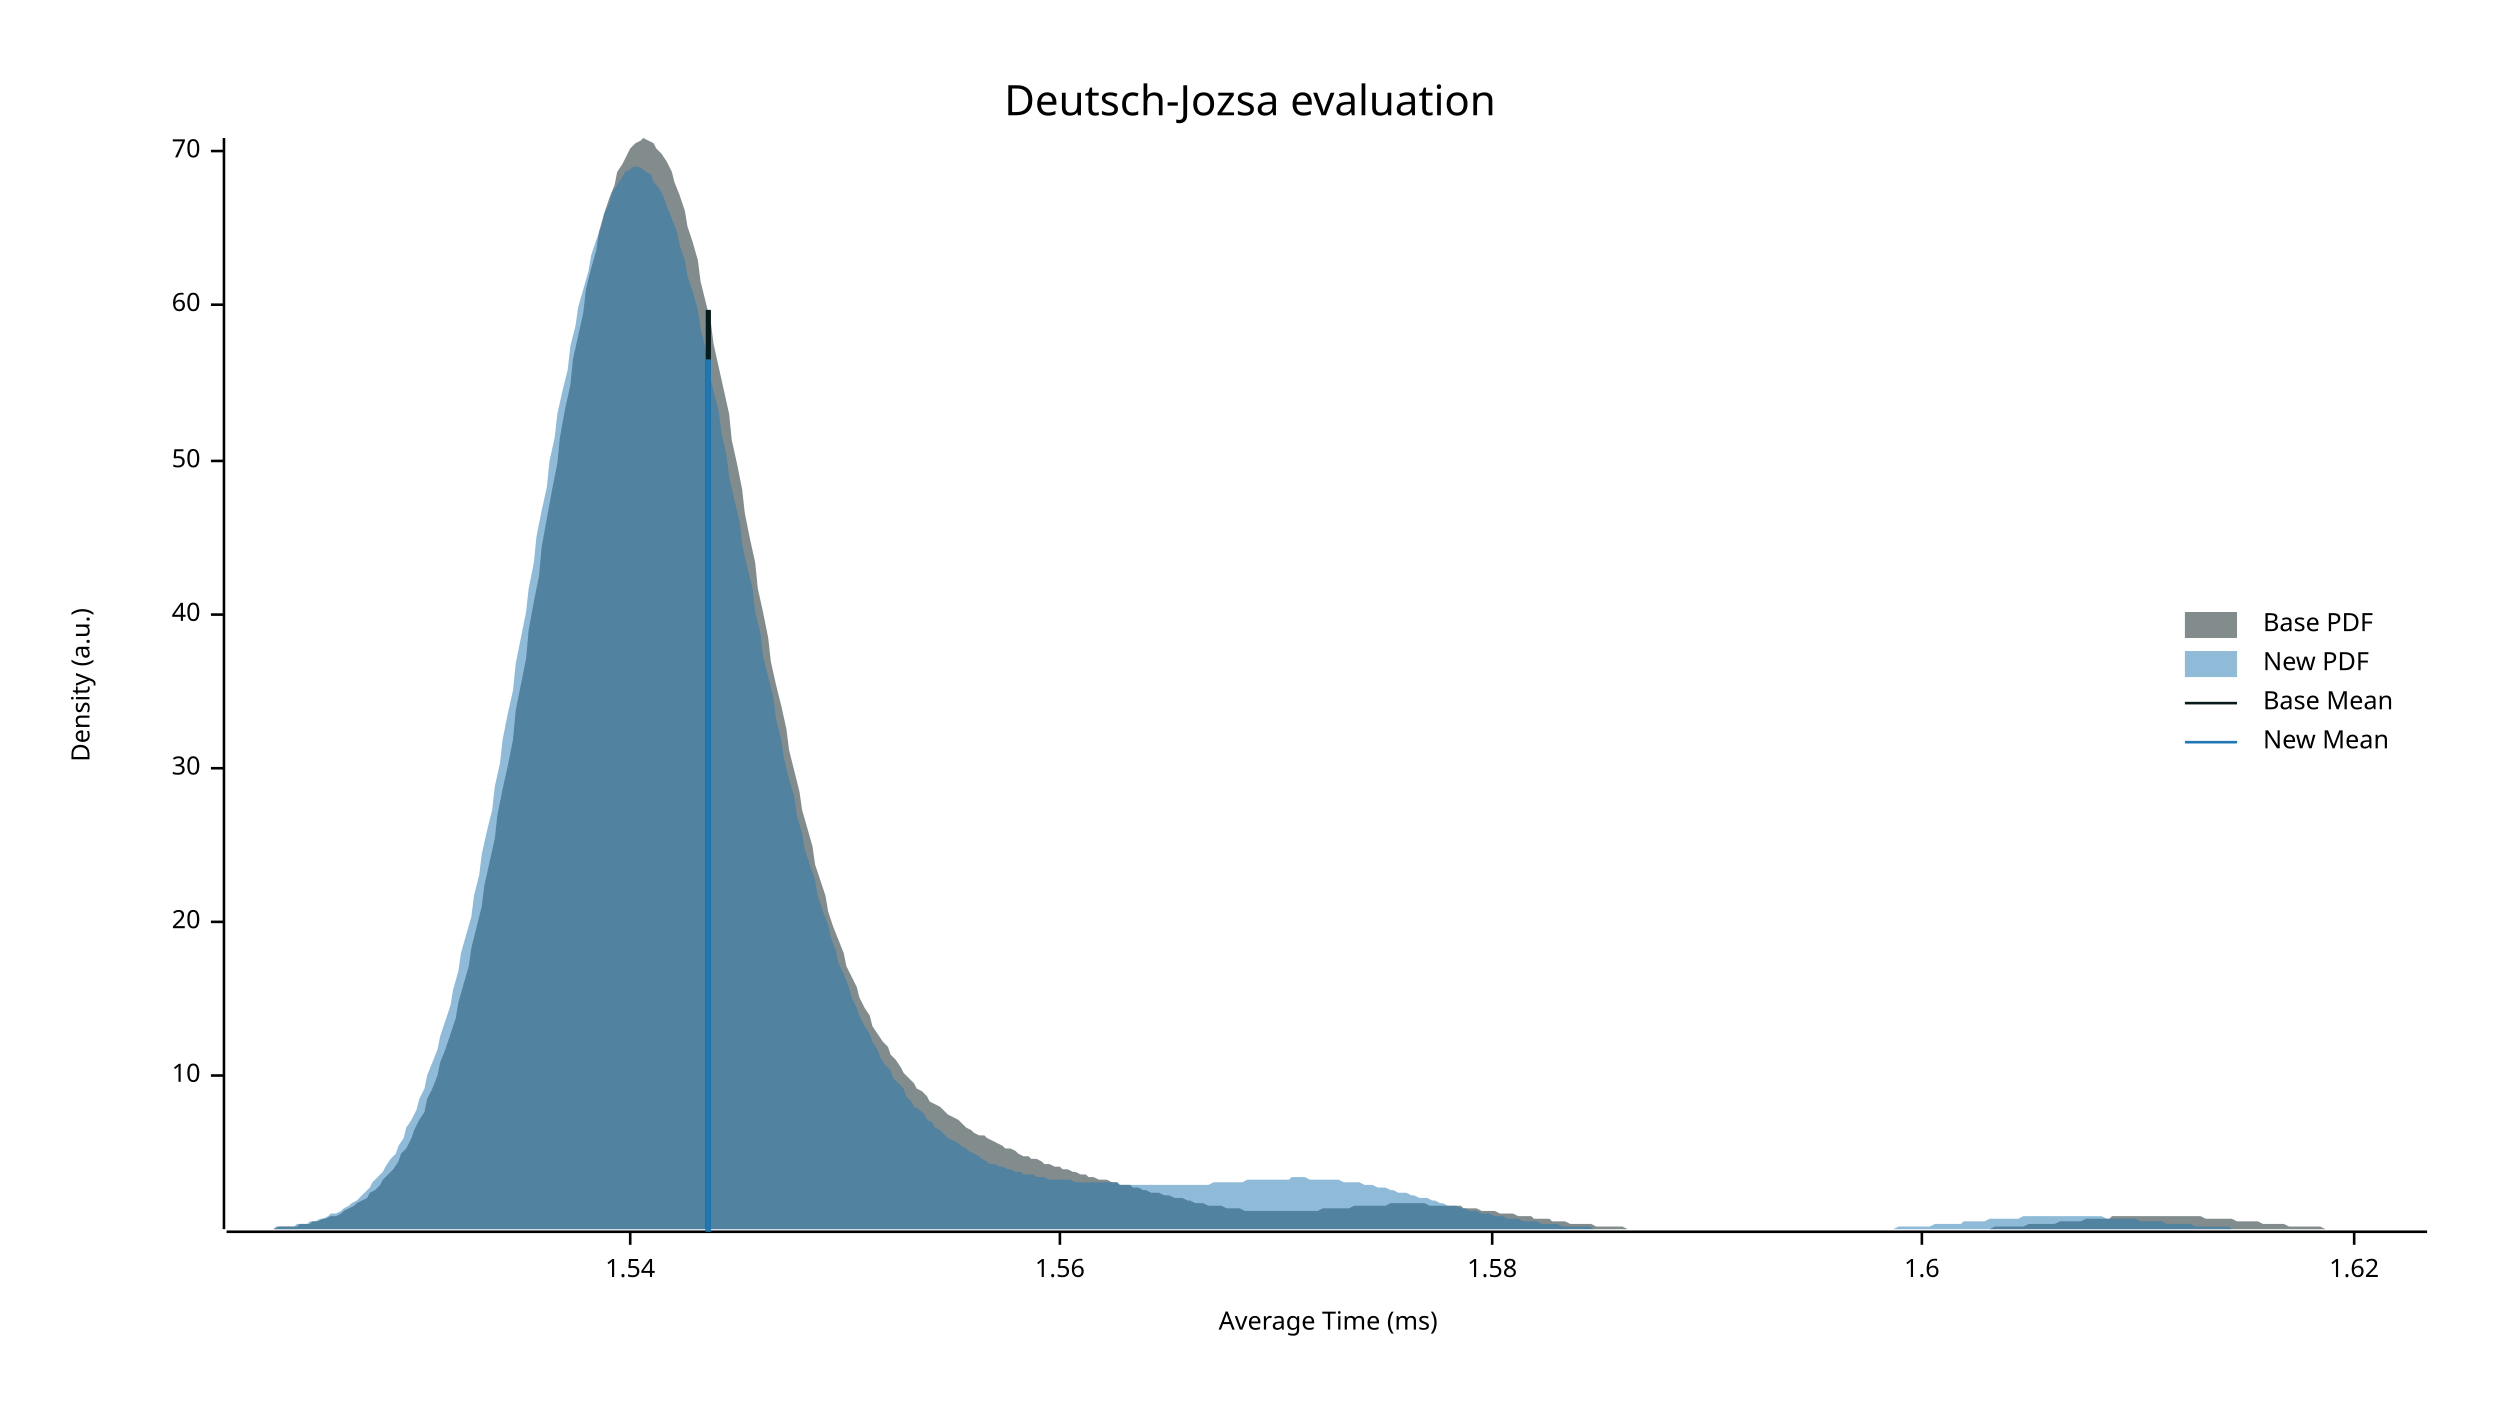
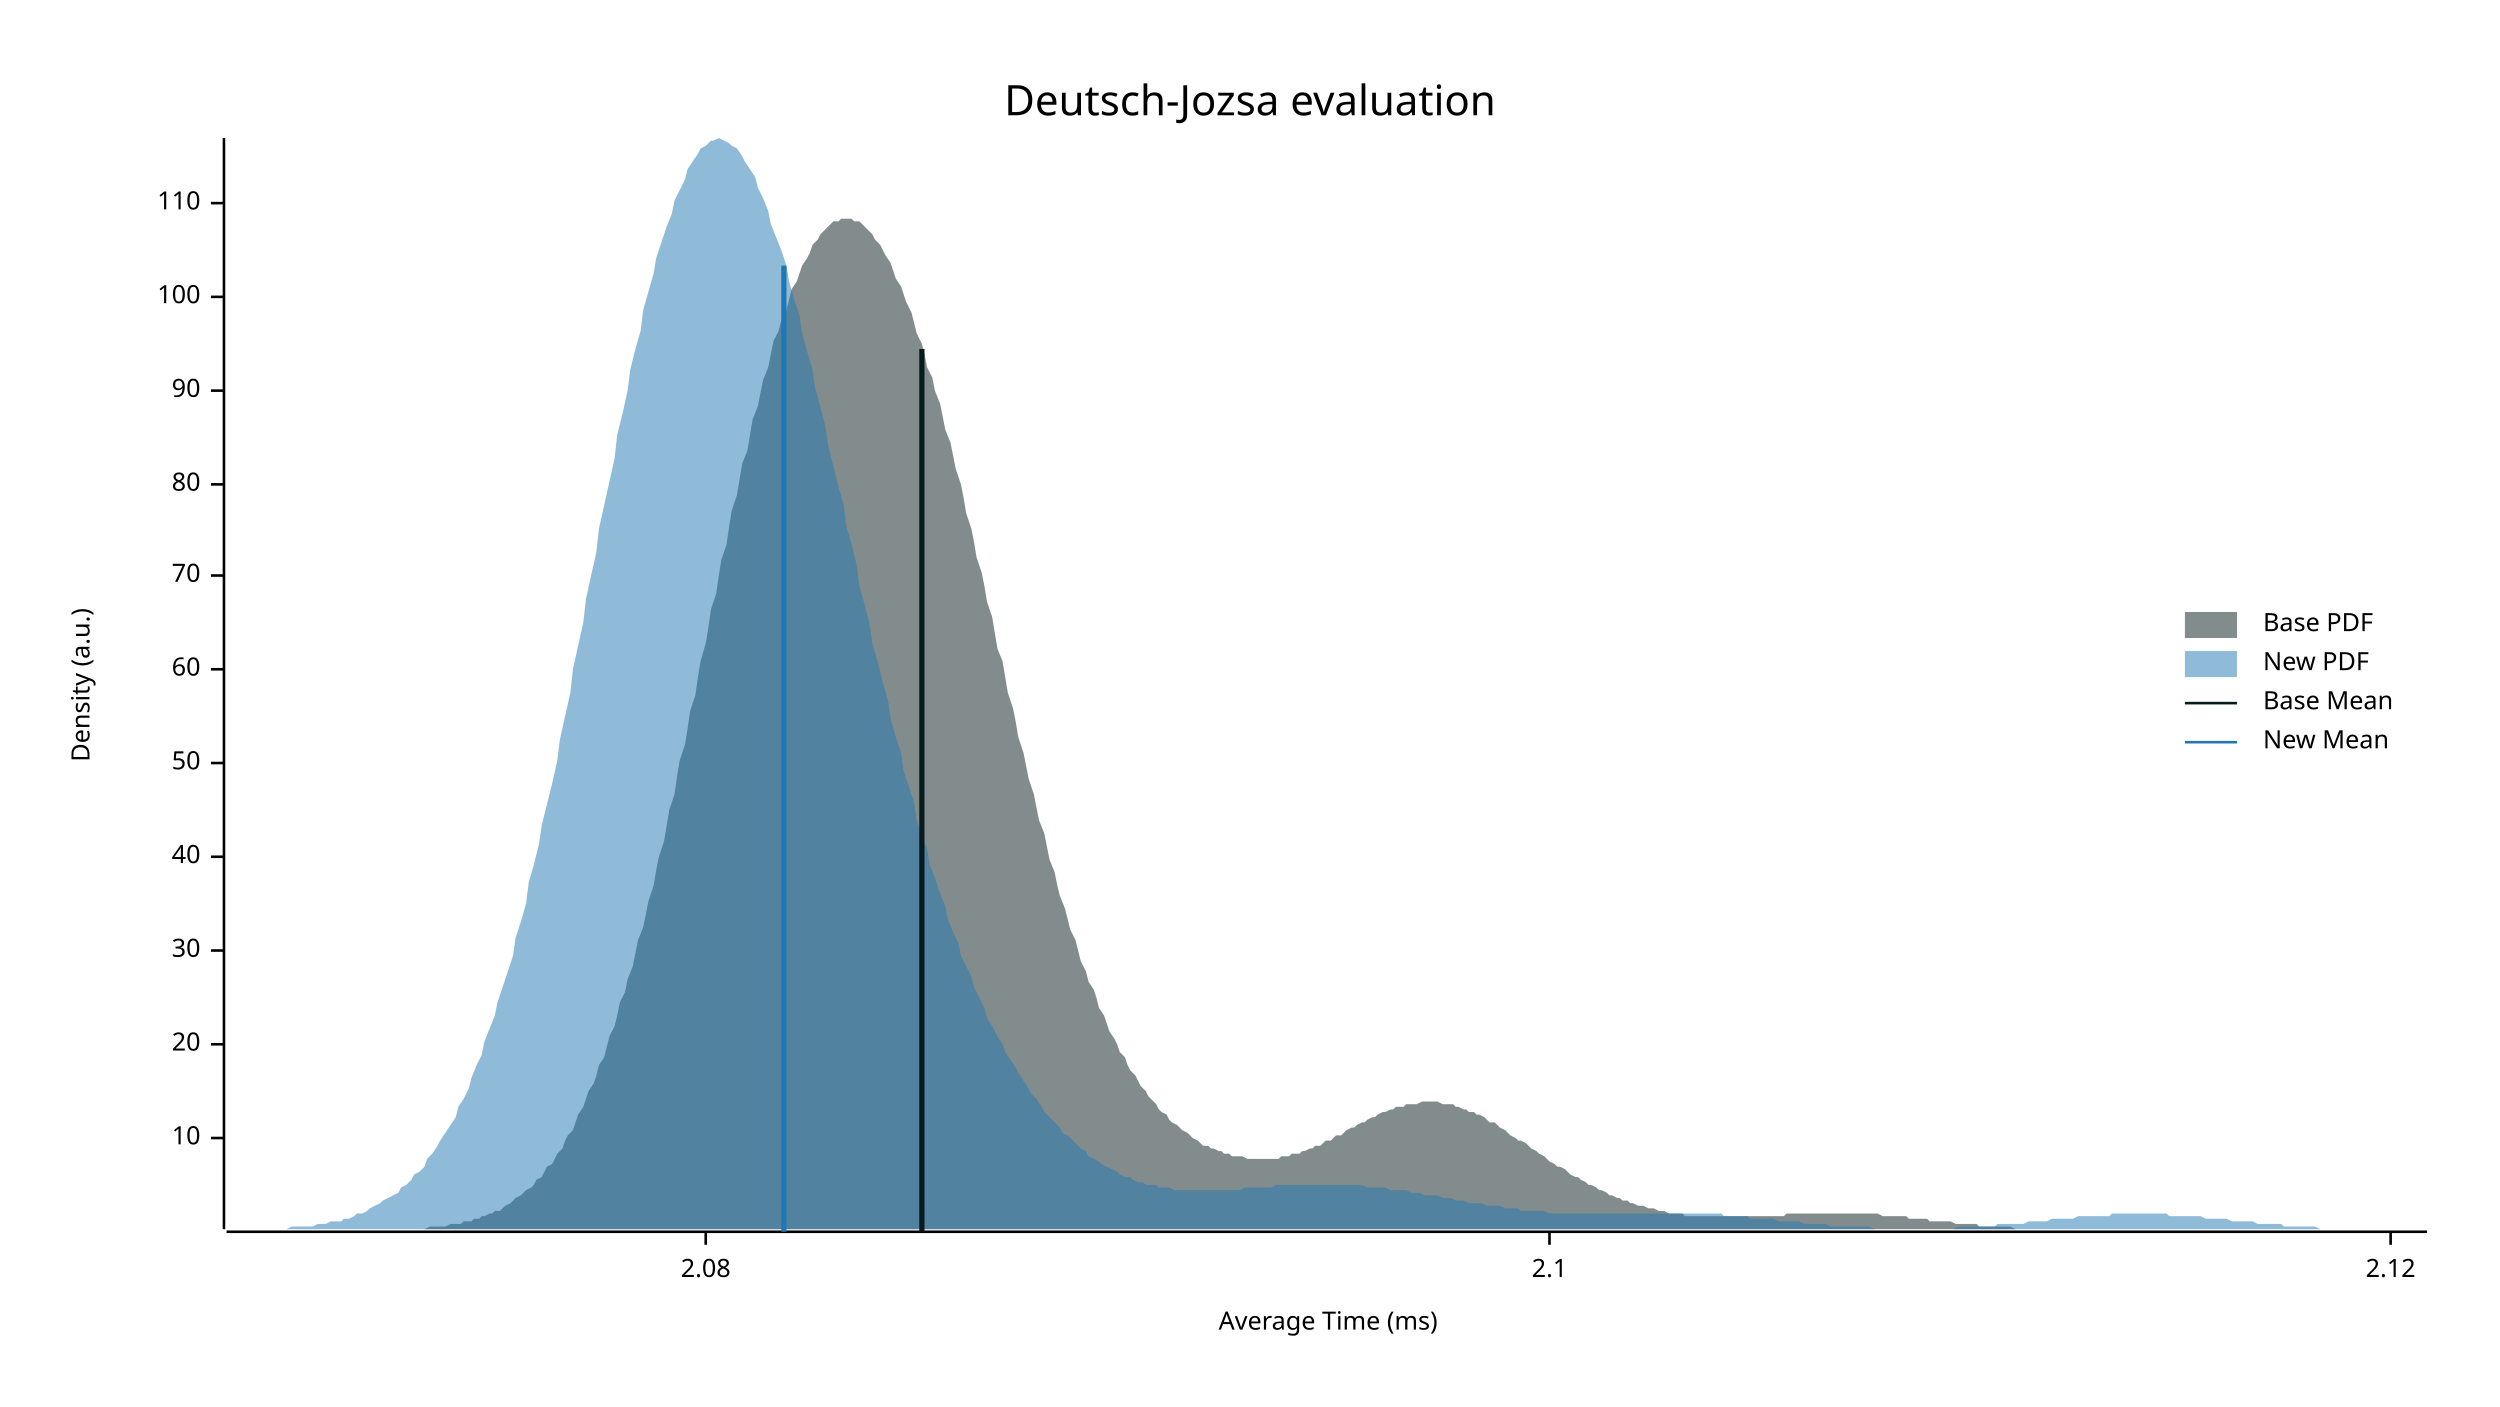
<svg xmlns="http://www.w3.org/2000/svg" width="960" height="540" viewBox="0 0 960 540">
  <text x="480" y="32" dy="0.76em" text-anchor="middle" font-family="sans-serif" font-size="16.129" opacity="1" fill="#000000">
Deutsch-Jozsa evaluation
</text>
  <text x="27" y="263" dy="0.76em" text-anchor="middle" font-family="sans-serif" font-size="9.677" opacity="1" fill="#000000" transform="rotate(270, 27, 263)">
Density (a.u.)
</text>
  <text x="510" y="513" dy="-0.5ex" text-anchor="middle" font-family="sans-serif" font-size="9.677" opacity="1" fill="#000000">
Average Time (ms)
</text>
  <polyline fill="none" opacity="1" stroke="#000000" stroke-width="1" points="86,53 86,472 " />
-   <text x="77" y="413" dy="0.5ex" text-anchor="end" font-family="sans-serif" font-size="9.677" opacity="1" fill="#000000">
+   <text x="77" y="437" dy="0.5ex" text-anchor="end" font-family="sans-serif" font-size="9.677" opacity="1" fill="#000000">
10
</text>
-   <polyline fill="none" opacity="1" stroke="#000000" stroke-width="1" points="81,413 86,413 " />
-   <text x="77" y="354" dy="0.5ex" text-anchor="end" font-family="sans-serif" font-size="9.677" opacity="1" fill="#000000">
+   <polyline fill="none" opacity="1" stroke="#000000" stroke-width="1" points="81,437 86,437 " />
+   <text x="77" y="401" dy="0.5ex" text-anchor="end" font-family="sans-serif" font-size="9.677" opacity="1" fill="#000000">
20
</text>
-   <polyline fill="none" opacity="1" stroke="#000000" stroke-width="1" points="81,354 86,354 " />
-   <text x="77" y="295" dy="0.5ex" text-anchor="end" font-family="sans-serif" font-size="9.677" opacity="1" fill="#000000">
+   <polyline fill="none" opacity="1" stroke="#000000" stroke-width="1" points="81,401 86,401 " />
+   <text x="77" y="365" dy="0.5ex" text-anchor="end" font-family="sans-serif" font-size="9.677" opacity="1" fill="#000000">
30
</text>
-   <polyline fill="none" opacity="1" stroke="#000000" stroke-width="1" points="81,295 86,295 " />
-   <text x="77" y="236" dy="0.5ex" text-anchor="end" font-family="sans-serif" font-size="9.677" opacity="1" fill="#000000">
+   <polyline fill="none" opacity="1" stroke="#000000" stroke-width="1" points="81,365 86,365 " />
+   <text x="77" y="329" dy="0.5ex" text-anchor="end" font-family="sans-serif" font-size="9.677" opacity="1" fill="#000000">
40
</text>
-   <polyline fill="none" opacity="1" stroke="#000000" stroke-width="1" points="81,236 86,236 " />
-   <text x="77" y="177" dy="0.5ex" text-anchor="end" font-family="sans-serif" font-size="9.677" opacity="1" fill="#000000">
+   <polyline fill="none" opacity="1" stroke="#000000" stroke-width="1" points="81,329 86,329 " />
+   <text x="77" y="293" dy="0.5ex" text-anchor="end" font-family="sans-serif" font-size="9.677" opacity="1" fill="#000000">
50
</text>
-   <polyline fill="none" opacity="1" stroke="#000000" stroke-width="1" points="81,177 86,177 " />
-   <text x="77" y="117" dy="0.5ex" text-anchor="end" font-family="sans-serif" font-size="9.677" opacity="1" fill="#000000">
+   <polyline fill="none" opacity="1" stroke="#000000" stroke-width="1" points="81,293 86,293 " />
+   <text x="77" y="257" dy="0.5ex" text-anchor="end" font-family="sans-serif" font-size="9.677" opacity="1" fill="#000000">
60
</text>
-   <polyline fill="none" opacity="1" stroke="#000000" stroke-width="1" points="81,117 86,117 " />
-   <text x="77" y="58" dy="0.5ex" text-anchor="end" font-family="sans-serif" font-size="9.677" opacity="1" fill="#000000">
+   <polyline fill="none" opacity="1" stroke="#000000" stroke-width="1" points="81,257 86,257 " />
+   <text x="77" y="221" dy="0.5ex" text-anchor="end" font-family="sans-serif" font-size="9.677" opacity="1" fill="#000000">
70
</text>
-   <polyline fill="none" opacity="1" stroke="#000000" stroke-width="1" points="81,58 86,58 " />
+   <polyline fill="none" opacity="1" stroke="#000000" stroke-width="1" points="81,221 86,221 " />
+   <text x="77" y="186" dy="0.5ex" text-anchor="end" font-family="sans-serif" font-size="9.677" opacity="1" fill="#000000">
+ 80
+ </text>
+   <polyline fill="none" opacity="1" stroke="#000000" stroke-width="1" points="81,186 86,186 " />
+   <text x="77" y="150" dy="0.5ex" text-anchor="end" font-family="sans-serif" font-size="9.677" opacity="1" fill="#000000">
+ 90
+ </text>
+   <polyline fill="none" opacity="1" stroke="#000000" stroke-width="1" points="81,150 86,150 " />
+   <text x="77" y="114" dy="0.5ex" text-anchor="end" font-family="sans-serif" font-size="9.677" opacity="1" fill="#000000">
+ 100
+ </text>
+   <polyline fill="none" opacity="1" stroke="#000000" stroke-width="1" points="81,114 86,114 " />
+   <text x="77" y="78" dy="0.5ex" text-anchor="end" font-family="sans-serif" font-size="9.677" opacity="1" fill="#000000">
+ 110
+ </text>
+   <polyline fill="none" opacity="1" stroke="#000000" stroke-width="1" points="81,78 86,78 " />
  <polyline fill="none" opacity="1" stroke="#000000" stroke-width="1" points="87,473 932,473 " />
-   <text x="242" y="483" dy="0.76em" text-anchor="middle" font-family="sans-serif" font-size="9.677" opacity="1" fill="#000000">
- 1.54
+   <text x="271" y="483" dy="0.76em" text-anchor="middle" font-family="sans-serif" font-size="9.677" opacity="1" fill="#000000">
+ 2.08
</text>
-   <polyline fill="none" opacity="1" stroke="#000000" stroke-width="1" points="242,473 242,478 " />
-   <text x="407" y="483" dy="0.76em" text-anchor="middle" font-family="sans-serif" font-size="9.677" opacity="1" fill="#000000">
- 1.56
+   <polyline fill="none" opacity="1" stroke="#000000" stroke-width="1" points="271,473 271,478 " />
+   <text x="595" y="483" dy="0.76em" text-anchor="middle" font-family="sans-serif" font-size="9.677" opacity="1" fill="#000000">
+ 2.1
</text>
-   <polyline fill="none" opacity="1" stroke="#000000" stroke-width="1" points="407,473 407,478 " />
-   <text x="573" y="483" dy="0.76em" text-anchor="middle" font-family="sans-serif" font-size="9.677" opacity="1" fill="#000000">
- 1.58
+   <polyline fill="none" opacity="1" stroke="#000000" stroke-width="1" points="595,473 595,478 " />
+   <text x="918" y="483" dy="0.76em" text-anchor="middle" font-family="sans-serif" font-size="9.677" opacity="1" fill="#000000">
+ 2.12
</text>
-   <polyline fill="none" opacity="1" stroke="#000000" stroke-width="1" points="573,473 573,478 " />
-   <text x="738" y="483" dy="0.76em" text-anchor="middle" font-family="sans-serif" font-size="9.677" opacity="1" fill="#000000">
- 1.6
- </text>
-   <polyline fill="none" opacity="1" stroke="#000000" stroke-width="1" points="738,473 738,478 " />
-   <text x="904" y="483" dy="0.76em" text-anchor="middle" font-family="sans-serif" font-size="9.677" opacity="1" fill="#000000">
- 1.62
- </text>
-   <polyline fill="none" opacity="1" stroke="#000000" stroke-width="1" points="904,473 904,478 " />
-   <polygon opacity="0.5" fill="#071A1C" points="87,472 88,472 90,472 92,472 93,472 95,472 97,472 98,472 100,472 102,472 103,472 105,472 107,471 109,471 110,471 112,471 114,471 115,470 117,470 119,470 120,469 122,469 124,468 125,468 127,467 129,467 131,466 132,465 134,464 136,463 137,462 139,461 141,460 142,458 144,457 146,455 147,453 149,451 151,449 153,446 154,443 156,441 158,437 159,434 161,430 163,427 164,422 166,418 168,413 169,408 171,403 173,397 175,391 176,385 178,378 180,371 181,364 183,356 185,348 186,340 188,331 190,322 191,313 193,303 195,294 197,284 198,273 200,263 202,253 203,242 205,231 207,221 208,210 210,199 212,188 214,178 215,168 217,157 219,148 220,138 222,129 224,120 225,111 227,103 229,96 230,89 232,82 234,76 236,71 237,66 239,63 241,59 242,57 244,55 246,54 247,53 249,54 251,55 252,57 254,59 256,62 258,66 259,70 261,75 263,81 264,87 266,93 268,100 269,108 271,116 273,124 274,132 276,141 278,150 280,159 281,169 283,178 285,188 286,197 288,207 290,216 291,226 293,235 295,245 296,254 298,263 300,271 302,280 303,288 305,296 307,304 308,311 310,318 312,325 313,332 315,338 317,344 318,350 320,356 322,361 324,366 325,371 327,375 329,379 330,383 332,387 334,390 335,394 337,397 339,400 341,402 342,405 344,407 346,410 347,412 349,414 351,416 352,418 354,419 356,421 357,423 359,424 361,425 363,427 364,428 366,429 368,430 369,431 371,433 373,434 374,435 376,436 378,436 379,437 381,438 383,439 385,440 386,441 388,441 390,442 391,443 393,444 395,444 396,445 398,445 400,446 401,447 403,447 405,448 407,448 408,449 410,449 412,450 413,450 415,451 417,451 418,452 420,452 422,453 423,453 425,453 427,454 429,454 430,455 432,455 434,455 435,456 437,456 439,457 440,457 442,458 444,458 445,458 447,459 449,459 451,460 452,460 454,460 456,461 457,461 459,462 461,462 462,462 464,463 466,463 468,463 469,463 471,464 473,464 474,464 476,464 478,465 479,465 481,465 483,465 484,465 486,465 488,465 490,465 491,465 493,465 495,465 496,465 498,465 500,465 501,465 503,465 505,465 506,465 508,464 510,464 512,464 513,464 515,464 517,464 518,464 520,463 522,463 523,463 525,463 527,463 528,463 530,463 532,463 534,462 535,462 537,462 539,462 540,462 542,462 544,462 545,462 547,462 549,463 550,463 552,463 554,463 556,463 557,463 559,463 561,463 562,464 564,464 566,464 567,464 569,465 571,465 573,465 574,465 576,466 578,466 579,466 581,466 583,467 584,467 586,467 588,467 589,468 591,468 593,468 595,468 596,469 598,469 600,469 601,469 603,470 605,470 606,470 608,470 610,470 611,470 613,471 615,471 617,471 618,471 620,471 622,471 623,471 625,472 627,472 628,472 630,472 632,472 633,472 635,472 637,472 639,472 640,472 642,472 644,472 645,472 647,472 649,472 650,472 652,472 654,472 655,472 657,472 659,472 661,472 662,472 664,472 666,472 667,472 669,472 671,472 672,472 674,472 676,472 677,472 679,472 681,472 683,472 684,472 686,472 688,472 689,472 691,472 693,472 694,472 696,472 698,472 700,472 701,472 703,472 705,472 706,472 708,472 710,472 711,472 713,472 715,472 716,472 718,472 720,472 722,472 723,472 725,472 727,472 728,472 730,472 732,472 733,472 735,472 737,472 738,472 740,472 742,472 744,472 745,472 747,472 749,472 750,472 752,472 754,472 755,472 757,472 759,472 760,472 762,472 764,472 766,471 767,471 769,471 771,471 772,471 774,471 776,471 777,471 779,470 781,470 782,470 784,470 786,470 788,470 789,470 791,469 793,469 794,469 796,469 798,469 799,469 801,468 803,468 804,468 806,468 808,468 810,468 811,467 813,467 815,467 816,467 818,467 820,467 821,467 823,467 825,467 827,467 828,467 830,467 832,467 833,467 835,467 837,467 838,467 840,467 842,467 843,467 845,467 847,468 849,468 850,468 852,468 854,468 855,468 857,468 859,469 860,469 862,469 864,469 865,469 867,469 869,470 871,470 872,470 874,470 876,470 877,470 879,471 881,471 882,471 884,471 886,471 887,471 889,471 891,471 893,472 894,472 896,472 898,472 899,472 901,472 903,472 904,472 906,472 908,472 909,472 911,472 913,472 915,472 916,472 918,472 920,472 921,472 923,472 925,472 926,472 928,472 930,472 932,472 932,472 87,472 " />
-   <polygon opacity="0.5" fill="#1F78B4" points="94,472 95,472 97,472 98,472 100,472 102,472 103,472 105,472 106,471 108,471 110,471 111,471 113,471 114,470 116,470 118,470 119,469 121,469 123,468 124,468 126,467 127,466 129,466 131,465 132,464 134,463 135,462 137,461 139,459 140,458 142,456 143,454 145,452 147,450 148,448 150,445 152,443 153,440 155,437 156,433 158,430 160,426 161,422 163,418 164,413 166,408 168,403 169,398 171,392 173,386 174,380 176,373 177,366 179,359 181,352 182,344 184,336 185,328 187,319 189,311 190,302 192,293 193,284 195,274 197,265 198,255 200,245 202,235 203,226 205,216 206,206 208,196 210,187 211,177 213,168 214,159 216,150 218,142 219,133 221,125 222,118 224,111 226,104 227,98 229,92 231,87 232,82 234,78 235,74 237,71 239,68 240,66 242,65 243,64 245,64 247,65 248,66 250,67 251,70 253,72 255,76 256,79 258,84 260,89 261,94 263,100 264,106 266,112 268,119 269,126 271,134 272,142 274,150 276,158 277,166 279,175 280,183 282,192 284,200 285,209 287,218 289,226 290,235 292,243 293,252 295,260 297,268 298,276 300,284 301,291 303,299 305,306 306,313 308,320 309,326 311,332 313,338 314,344 316,350 318,355 319,360 321,365 322,370 324,374 326,379 327,383 329,387 330,390 332,394 334,397 335,400 337,403 338,406 340,409 342,411 343,414 345,416 347,418 348,421 350,423 351,425 353,426 355,428 356,430 358,431 359,433 361,434 363,436 364,437 366,438 368,439 369,440 371,441 372,442 374,443 376,444 377,445 379,446 380,447 382,447 384,448 385,448 387,449 388,449 390,450 392,450 393,451 395,451 397,451 398,452 400,452 401,452 403,453 405,453 406,453 408,453 409,453 411,453 413,454 414,454 416,454 417,454 419,454 421,454 422,454 424,454 426,454 427,454 429,454 430,455 432,455 434,455 435,455 437,455 438,455 440,455 442,455 443,455 445,455 446,455 448,455 450,455 451,455 453,455 455,455 456,455 458,455 459,455 461,455 463,455 464,455 466,454 467,454 469,454 471,454 472,454 474,454 475,454 477,454 479,453 480,453 482,453 484,453 485,453 487,453 488,453 490,453 492,453 493,453 495,453 496,452 498,452 500,452 501,452 503,453 504,453 506,453 508,453 509,453 511,453 513,453 514,453 516,454 517,454 519,454 521,454 522,454 524,455 525,455 527,455 529,456 530,456 532,456 534,457 535,457 537,458 538,458 540,458 542,459 543,459 545,460 546,460 548,460 550,461 551,461 553,462 554,462 556,463 558,463 559,463 561,464 563,464 564,465 566,465 567,465 569,466 571,466 572,466 574,467 575,467 577,467 579,468 580,468 582,468 583,468 585,469 587,469 588,469 590,469 592,470 593,470 595,470 596,470 598,470 600,471 601,471 603,471 604,471 606,471 608,471 609,471 611,471 612,472 614,472 616,472 617,472 619,472 621,472 622,472 624,472 625,472 627,472 629,472 630,472 632,472 633,472 635,472 637,472 638,472 640,472 641,472 643,472 645,472 646,472 648,472 650,472 651,472 653,472 654,472 656,472 658,472 659,472 661,472 662,472 664,472 666,472 667,472 669,472 670,472 672,472 674,472 675,472 677,472 679,472 680,472 682,472 683,472 685,472 687,472 688,472 690,472 691,472 693,472 695,472 696,472 698,472 699,472 701,472 703,472 704,472 706,472 708,472 709,472 711,472 712,472 714,472 716,472 717,472 719,472 720,472 722,472 724,472 725,472 727,472 729,471 730,471 732,471 733,471 735,471 737,471 738,471 740,471 741,471 743,470 745,470 746,470 748,470 749,470 751,470 753,470 754,469 756,469 758,469 759,469 761,469 762,469 764,468 766,468 767,468 769,468 770,468 772,468 774,468 775,468 777,467 778,467 780,467 782,467 783,467 785,467 787,467 788,467 790,467 791,467 793,467 795,467 796,467 798,467 799,467 801,467 803,467 804,467 806,467 807,467 809,468 811,468 812,468 814,468 816,468 817,468 819,468 820,468 822,469 824,469 825,469 827,469 828,469 830,469 832,470 833,470 835,470 836,470 838,470 840,470 841,470 843,471 845,471 846,471 848,471 849,471 851,471 853,471 854,471 856,471 857,472 859,472 861,472 862,472 864,472 865,472 867,472 869,472 870,472 872,472 874,472 875,472 877,472 878,472 880,472 882,472 883,472 885,472 886,472 888,472 890,472 891,472 893,472 895,472 896,472 898,472 898,472 94,472 " />
-   <polyline fill="none" opacity="1" stroke="#071A1C" stroke-width="2" points="272,473 272,119 " />
-   <polyline fill="none" opacity="1" stroke="#1F78B4" stroke-width="2" points="272,473 272,138 " />
+   <polyline fill="none" opacity="1" stroke="#000000" stroke-width="1" points="918,473 918,478 " />
+   <polygon opacity="0.5" fill="#071A1C" points="142,472 143,472 145,472 146,472 147,472 149,472 150,472 151,472 153,472 154,472 155,472 157,472 158,472 159,472 161,472 162,472 163,472 165,471 166,471 167,471 169,471 170,471 171,471 173,470 174,470 175,470 177,470 178,469 179,469 181,469 182,468 184,468 185,467 186,467 188,466 189,466 190,465 192,465 193,464 194,463 196,462 197,461 198,460 200,459 201,458 202,457 204,456 205,455 206,453 208,452 209,450 210,448 212,447 213,445 214,443 216,441 217,438 218,436 220,434 221,431 222,428 224,425 225,422 226,419 228,416 229,413 230,409 232,406 233,402 234,398 236,394 237,390 238,385 240,381 241,376 243,371 244,366 245,361 247,356 248,351 249,346 251,340 252,334 253,329 255,323 256,317 257,311 259,305 260,298 261,292 263,286 264,280 265,273 267,267 268,260 269,254 271,247 272,241 273,234 275,228 276,221 277,215 279,209 280,202 281,196 283,190 284,184 285,178 287,173 288,167 289,161 291,156 292,151 293,146 295,141 296,136 297,131 299,127 300,123 302,119 303,115 304,111 306,108 307,105 308,102 310,99 311,97 312,94 314,92 315,90 316,89 318,87 319,86 320,85 322,85 323,84 324,84 326,84 327,84 328,85 330,85 331,86 332,87 334,89 335,90 336,92 338,94 339,96 340,98 342,101 343,104 344,107 346,110 347,113 348,116 350,120 351,124 352,128 354,132 355,136 356,141 358,145 359,150 361,155 362,160 363,165 365,170 366,175 367,180 369,186 370,191 371,197 373,203 374,208 375,214 377,220 378,225 379,231 381,237 382,243 383,249 385,254 386,260 387,266 389,272 390,277 391,283 393,289 394,294 395,299 397,305 398,310 399,315 401,320 402,325 403,330 405,335 406,340 407,344 409,349 410,353 411,357 413,361 414,365 415,369 417,373 418,377 420,380 421,383 422,387 424,390 425,393 426,396 428,399 429,401 430,404 432,406 433,409 434,411 436,413 437,415 438,417 440,419 441,421 442,422 444,424 445,426 446,427 448,428 449,430 450,431 452,432 453,433 454,434 456,435 457,436 458,437 460,438 461,439 462,440 464,440 465,441 466,441 468,442 469,442 470,443 472,443 473,444 475,444 476,444 477,444 479,445 480,445 481,445 483,445 484,445 485,445 487,445 488,445 489,445 491,445 492,444 493,444 495,444 496,443 497,443 499,443 500,442 501,442 503,441 504,441 505,440 507,440 508,439 509,438 511,438 512,437 513,436 515,436 516,435 517,434 519,433 520,433 521,432 523,431 524,431 525,430 527,429 528,429 529,428 531,427 532,427 534,426 535,426 536,425 538,425 539,425 540,424 542,424 543,424 544,424 546,423 547,423 548,423 550,423 551,423 552,423 554,424 555,424 556,424 558,424 559,425 560,425 562,426 563,426 564,427 566,427 567,428 568,428 570,429 571,430 572,431 574,431 575,432 576,433 578,434 579,435 580,436 582,437 583,438 584,438 586,439 587,440 588,441 590,442 591,443 593,444 594,445 595,446 597,447 598,448 599,448 601,449 602,450 603,451 605,452 606,452 607,453 609,454 610,455 611,455 613,456 614,457 615,457 617,458 618,459 619,459 621,460 622,460 623,461 625,461 626,462 627,462 629,463 630,463 631,463 633,464 634,464 635,464 637,465 638,465 639,465 641,466 642,466 643,466 645,466 646,466 647,467 649,467 650,467 652,467 653,467 654,467 656,467 657,467 658,467 660,467 661,467 662,467 664,467 665,467 666,467 668,467 669,467 670,467 672,467 673,467 674,467 676,467 677,467 678,467 680,467 681,467 682,467 684,467 685,467 686,466 688,466 689,466 690,466 692,466 693,466 694,466 696,466 697,466 698,466 700,466 701,466 702,466 704,466 705,466 706,466 708,466 709,466 711,466 712,466 713,466 715,466 716,466 717,466 719,466 720,466 721,466 723,467 724,467 725,467 727,467 728,467 729,467 731,467 732,467 733,468 735,468 736,468 737,468 739,468 740,468 741,469 743,469 744,469 745,469 747,469 748,469 749,469 751,470 752,470 753,470 755,470 756,470 757,470 759,470 760,471 761,471 763,471 764,471 765,471 767,471 768,471 770,471 771,471 772,471 774,472 775,472 776,472 778,472 779,472 780,472 782,472 783,472 784,472 786,472 787,472 788,472 790,472 791,472 792,472 794,472 795,472 796,472 798,472 799,472 800,472 802,472 803,472 804,472 806,472 807,472 808,472 810,472 811,472 811,472 142,472 " />
+   <polygon opacity="0.5" fill="#1F78B4" points="87,472 88,472 90,472 92,472 93,472 95,472 97,472 98,472 100,472 102,472 103,472 105,472 107,472 109,472 110,472 112,471 114,471 115,471 117,471 119,471 120,471 122,470 124,470 125,470 127,469 129,469 131,469 132,468 134,468 136,467 137,466 139,466 141,465 142,464 144,463 146,462 147,461 149,460 151,459 153,458 154,456 156,455 158,453 159,451 161,450 163,448 164,445 166,443 168,440 169,438 171,435 173,432 175,429 176,425 178,422 180,418 181,414 183,409 185,405 186,400 188,395 190,390 191,385 193,379 195,373 197,367 198,360 200,354 202,347 203,339 205,332 207,324 208,317 210,309 212,301 214,292 215,284 217,275 219,266 220,257 222,248 224,239 225,230 227,221 229,212 230,203 232,194 234,185 236,176 237,167 239,159 241,150 242,142 244,134 246,127 247,119 249,112 251,105 252,99 254,93 256,87 258,82 259,77 261,73 263,69 264,65 266,62 268,59 269,57 271,56 273,54 274,54 276,53 278,54 280,55 281,56 283,57 285,60 286,62 288,65 290,68 291,72 293,76 295,81 296,86 298,91 300,96 302,102 303,108 305,115 307,121 308,128 310,135 312,142 313,149 315,156 317,164 318,171 320,179 322,187 324,194 325,202 327,209 329,217 330,225 332,232 334,240 335,247 337,254 339,262 341,269 342,276 344,283 346,289 347,296 349,302 351,308 352,315 354,321 356,326 357,332 359,337 361,343 363,348 364,353 366,358 368,362 369,367 371,371 373,375 374,379 376,383 378,387 379,391 381,394 383,398 385,401 386,404 388,407 390,410 391,412 393,415 395,418 396,420 398,422 400,425 401,427 403,429 405,431 407,433 408,435 410,436 412,438 413,439 415,441 417,442 418,444 420,445 422,446 423,447 425,448 427,449 429,450 430,451 432,452 434,452 435,453 437,454 439,454 440,455 442,455 444,455 445,456 447,456 449,456 451,457 452,457 454,457 456,457 457,457 459,457 461,457 462,457 464,457 466,457 468,457 469,457 471,457 473,457 474,457 476,457 478,456 479,456 481,456 483,456 484,456 486,456 488,456 490,455 491,455 493,455 495,455 496,455 498,455 500,455 501,455 503,455 505,455 506,455 508,455 510,455 512,455 513,455 515,455 517,455 518,455 520,455 522,455 523,455 525,456 527,456 528,456 530,456 532,456 534,457 535,457 537,457 539,457 540,457 542,458 544,458 545,458 547,459 549,459 550,459 552,459 554,460 556,460 557,460 559,461 561,461 562,461 564,462 566,462 567,462 569,462 571,463 573,463 574,463 576,463 578,464 579,464 581,464 583,464 584,465 586,465 588,465 589,465 591,465 593,465 595,466 596,466 598,466 600,466 601,466 603,466 605,466 606,466 608,466 610,466 611,466 613,466 615,466 617,466 618,466 620,466 622,466 623,466 625,466 627,466 628,466 630,466 632,466 633,466 635,466 637,466 639,466 640,466 642,466 644,466 645,466 647,466 649,466 650,466 652,466 654,466 655,466 657,466 659,466 661,466 662,467 664,467 666,467 667,467 669,467 671,467 672,468 674,468 676,468 677,468 679,468 681,468 683,469 684,469 686,469 688,469 689,469 691,469 693,470 694,470 696,470 698,470 700,470 701,470 703,471 705,471 706,471 708,471 710,471 711,471 713,471 715,471 716,471 718,471 720,472 722,472 723,472 725,472 727,472 728,472 730,472 732,472 733,472 735,472 737,472 738,472 740,472 742,472 744,472 745,472 747,472 749,472 750,472 752,471 754,471 755,471 757,471 759,471 760,471 762,471 764,471 766,471 767,470 769,470 771,470 772,470 774,470 776,470 777,470 779,469 781,469 782,469 784,469 786,469 788,468 789,468 791,468 793,468 794,468 796,468 798,467 799,467 801,467 803,467 804,467 806,467 808,467 810,467 811,466 813,466 815,466 816,466 818,466 820,466 821,466 823,466 825,466 827,466 828,466 830,466 832,466 833,467 835,467 837,467 838,467 840,467 842,467 843,467 845,467 847,468 849,468 850,468 852,468 854,468 855,468 857,469 859,469 860,469 862,469 864,469 865,469 867,470 869,470 871,470 872,470 874,470 876,470 877,471 879,471 881,471 882,471 884,471 886,471 887,471 889,471 891,472 893,472 894,472 896,472 898,472 899,472 901,472 903,472 904,472 906,472 908,472 909,472 911,472 913,472 915,472 916,472 918,472 920,472 921,472 923,472 925,472 926,472 928,472 930,472 932,472 932,472 87,472 " />
+   <polyline fill="none" opacity="1" stroke="#071A1C" stroke-width="2" points="354,473 354,134 " />
+   <polyline fill="none" opacity="1" stroke="#1F78B4" stroke-width="2" points="301,473 301,102 " />
  <text x="869" y="235" dy="0.76em" text-anchor="start" font-family="sans-serif" font-size="9.677" opacity="1" fill="#000000">
Base PDF
</text>
  <text x="869" y="250" dy="0.76em" text-anchor="start" font-family="sans-serif" font-size="9.677" opacity="1" fill="#000000">
New PDF
</text>
  <text x="869" y="265" dy="0.76em" text-anchor="start" font-family="sans-serif" font-size="9.677" opacity="1" fill="#000000">
Base Mean
</text>
  <text x="869" y="280" dy="0.76em" text-anchor="start" font-family="sans-serif" font-size="9.677" opacity="1" fill="#000000">
New Mean
</text>
  <rect x="839" y="235" width="20" height="10" opacity="0.5" fill="#071A1C" stroke="none" />
  <rect x="839" y="250" width="20" height="10" opacity="0.5" fill="#1F78B4" stroke="none" />
  <polyline fill="none" opacity="1" stroke="#071A1C" stroke-width="1" points="839,270 859,270 " />
  <polyline fill="none" opacity="1" stroke="#1F78B4" stroke-width="1" points="839,285 859,285 " />
</svg>
